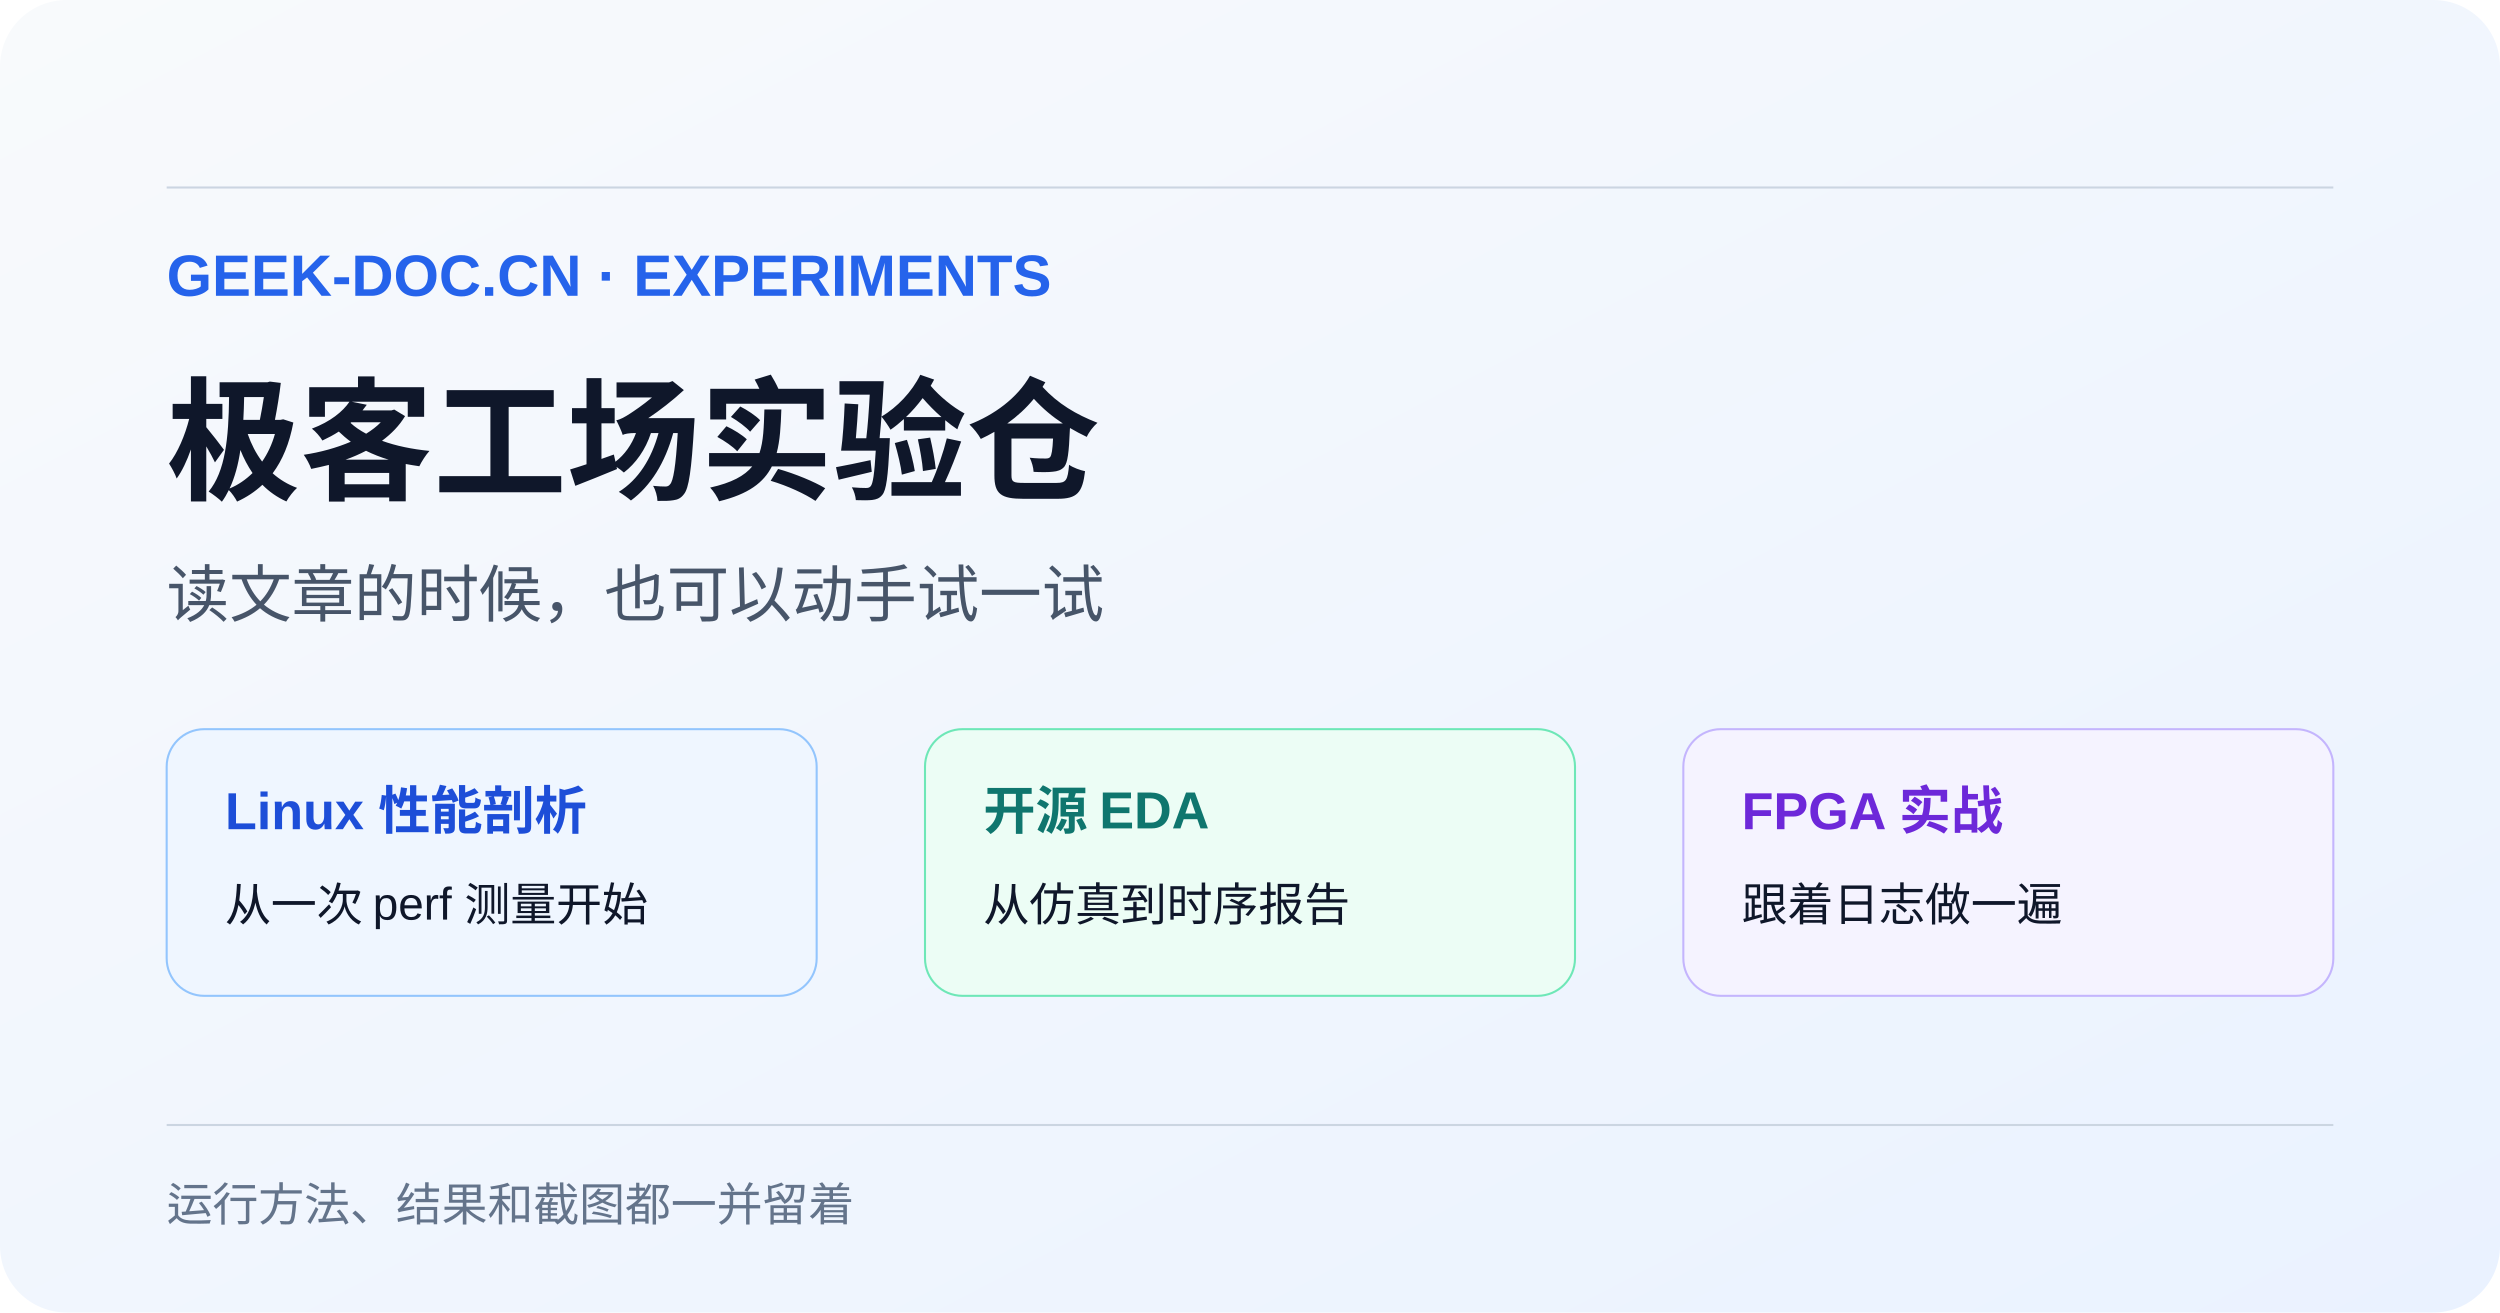
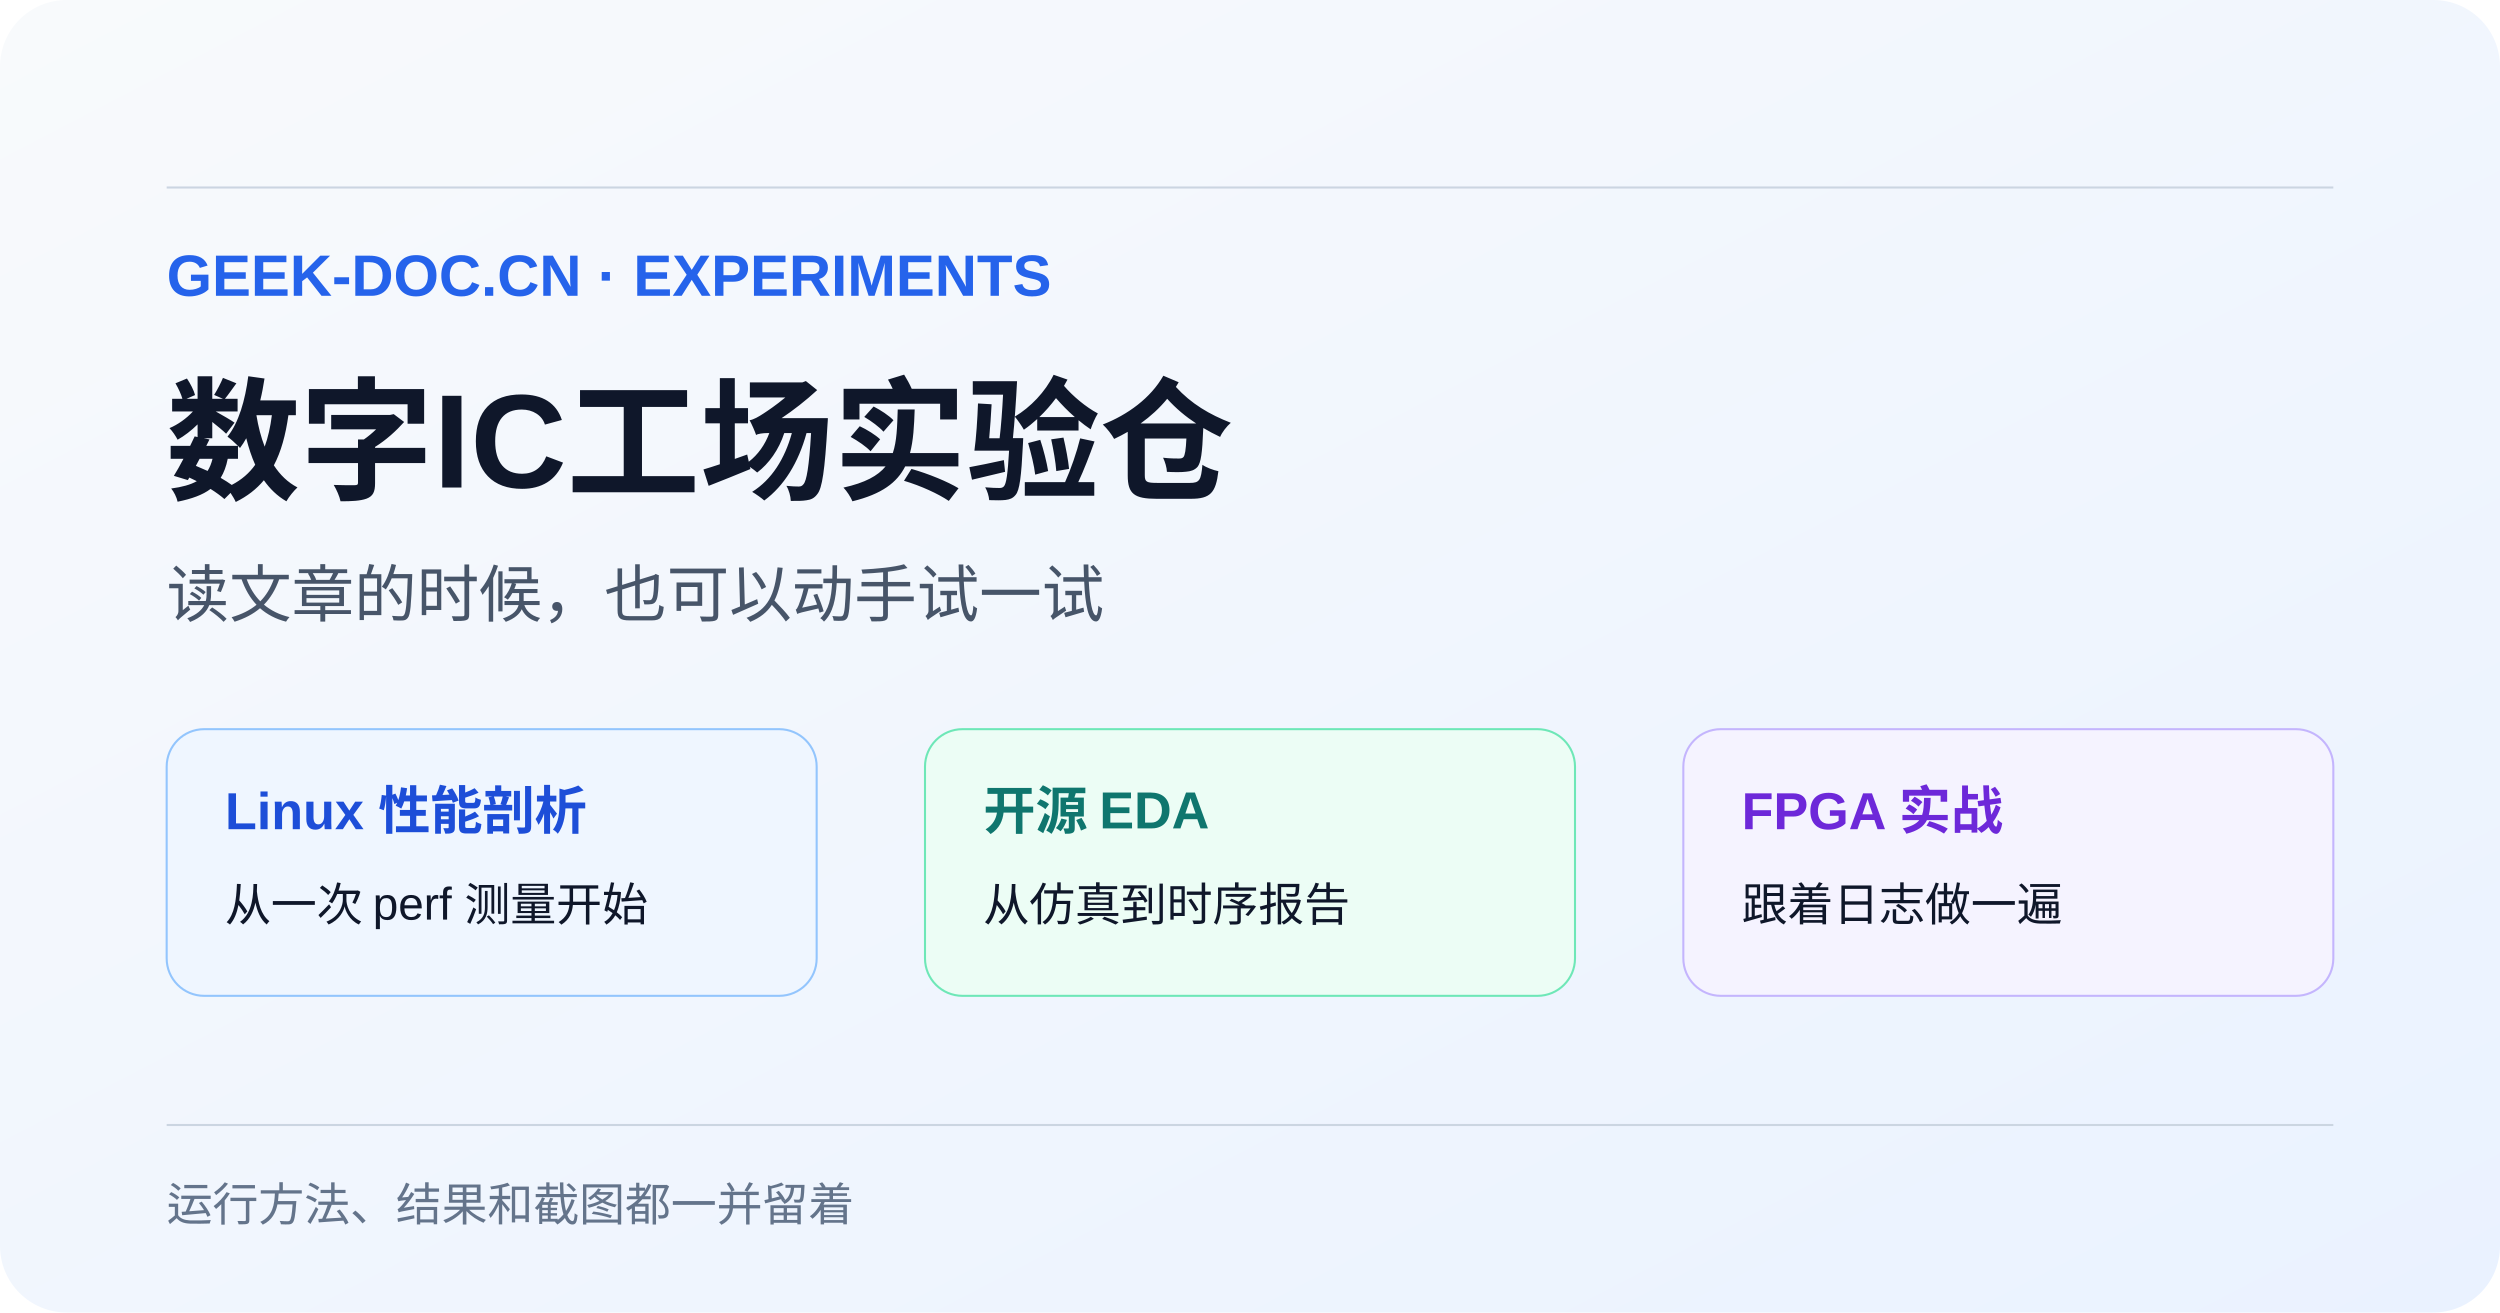
<svg xmlns="http://www.w3.org/2000/svg" width="1200" height="630" viewBox="0 0 1200 630" role="img" aria-labelledby="title desc">
  <defs>
    <linearGradient id="bg" x1="0" y1="0" x2="1" y2="1">
      <stop offset="0" stop-color="#f8fafc" />
      <stop offset="1" stop-color="#eaf2ff" />
    </linearGradient>
  </defs>
  <rect width="1200" height="630" rx="32" fill="url(#bg)" />
  <path d="M80 90h1040M80 540h1040" stroke="#cbd5e1" stroke-width="1" />
  <text x="80" y="142" fill="#2563eb" font-family="Arial,'Microsoft YaHei',sans-serif" font-size="28" font-weight="600">GEEK-DOC.CN · EXPERIMENTS</text>
-   <text x="80" y="235" fill="#0f172a" font-family="Arial,'Microsoft YaHei',sans-serif" font-size="64" font-weight="700">极客工场实验仓</text>
+   <text x="80" y="235" fill="#0f172a" font-family="Arial,'Microsoft YaHei',sans-serif" font-size="64" font-weight="700">数字IC工场实验仓</text>
  <text x="80" y="296" fill="#475569" font-family="Arial,'Microsoft YaHei',sans-serif" font-size="30">读文章的时候，也可以动手试一试</text>
  <g font-family="Arial,'Microsoft YaHei',sans-serif">
    <rect x="80" y="350" width="312" height="128" rx="18" fill="#eff6ff" stroke="#93c5fd" />
    <text x="108" y="398" fill="#1d4ed8" font-size="25" font-weight="600">Linux 性能剖析</text>
    <text x="108" y="442" fill="#0f172a" font-size="22">从一次 perf 测量开始</text>
    <rect x="444" y="350" width="312" height="128" rx="18" fill="#ecfdf5" stroke="#6ee7b7" />
    <text x="472" y="398" fill="#0f766e" font-size="25" font-weight="600">开源 EDA</text>
    <text x="472" y="442" fill="#0f172a" font-size="22">从仿真到时序报告</text>
    <rect x="808" y="350" width="312" height="128" rx="18" fill="#f5f3ff" stroke="#c4b5fd" />
    <text x="836" y="398" fill="#6d28d9" font-size="25" font-weight="600">FPGA 实战</text>
    <text x="836" y="442" fill="#0f172a" font-size="22">跟着日志做一遍</text>
  </g>
  <text x="80" y="586" fill="#64748b" font-family="Arial,'Microsoft YaHei',sans-serif" font-size="22">运行方法、结果和截图都一并留着</text>
</svg>
